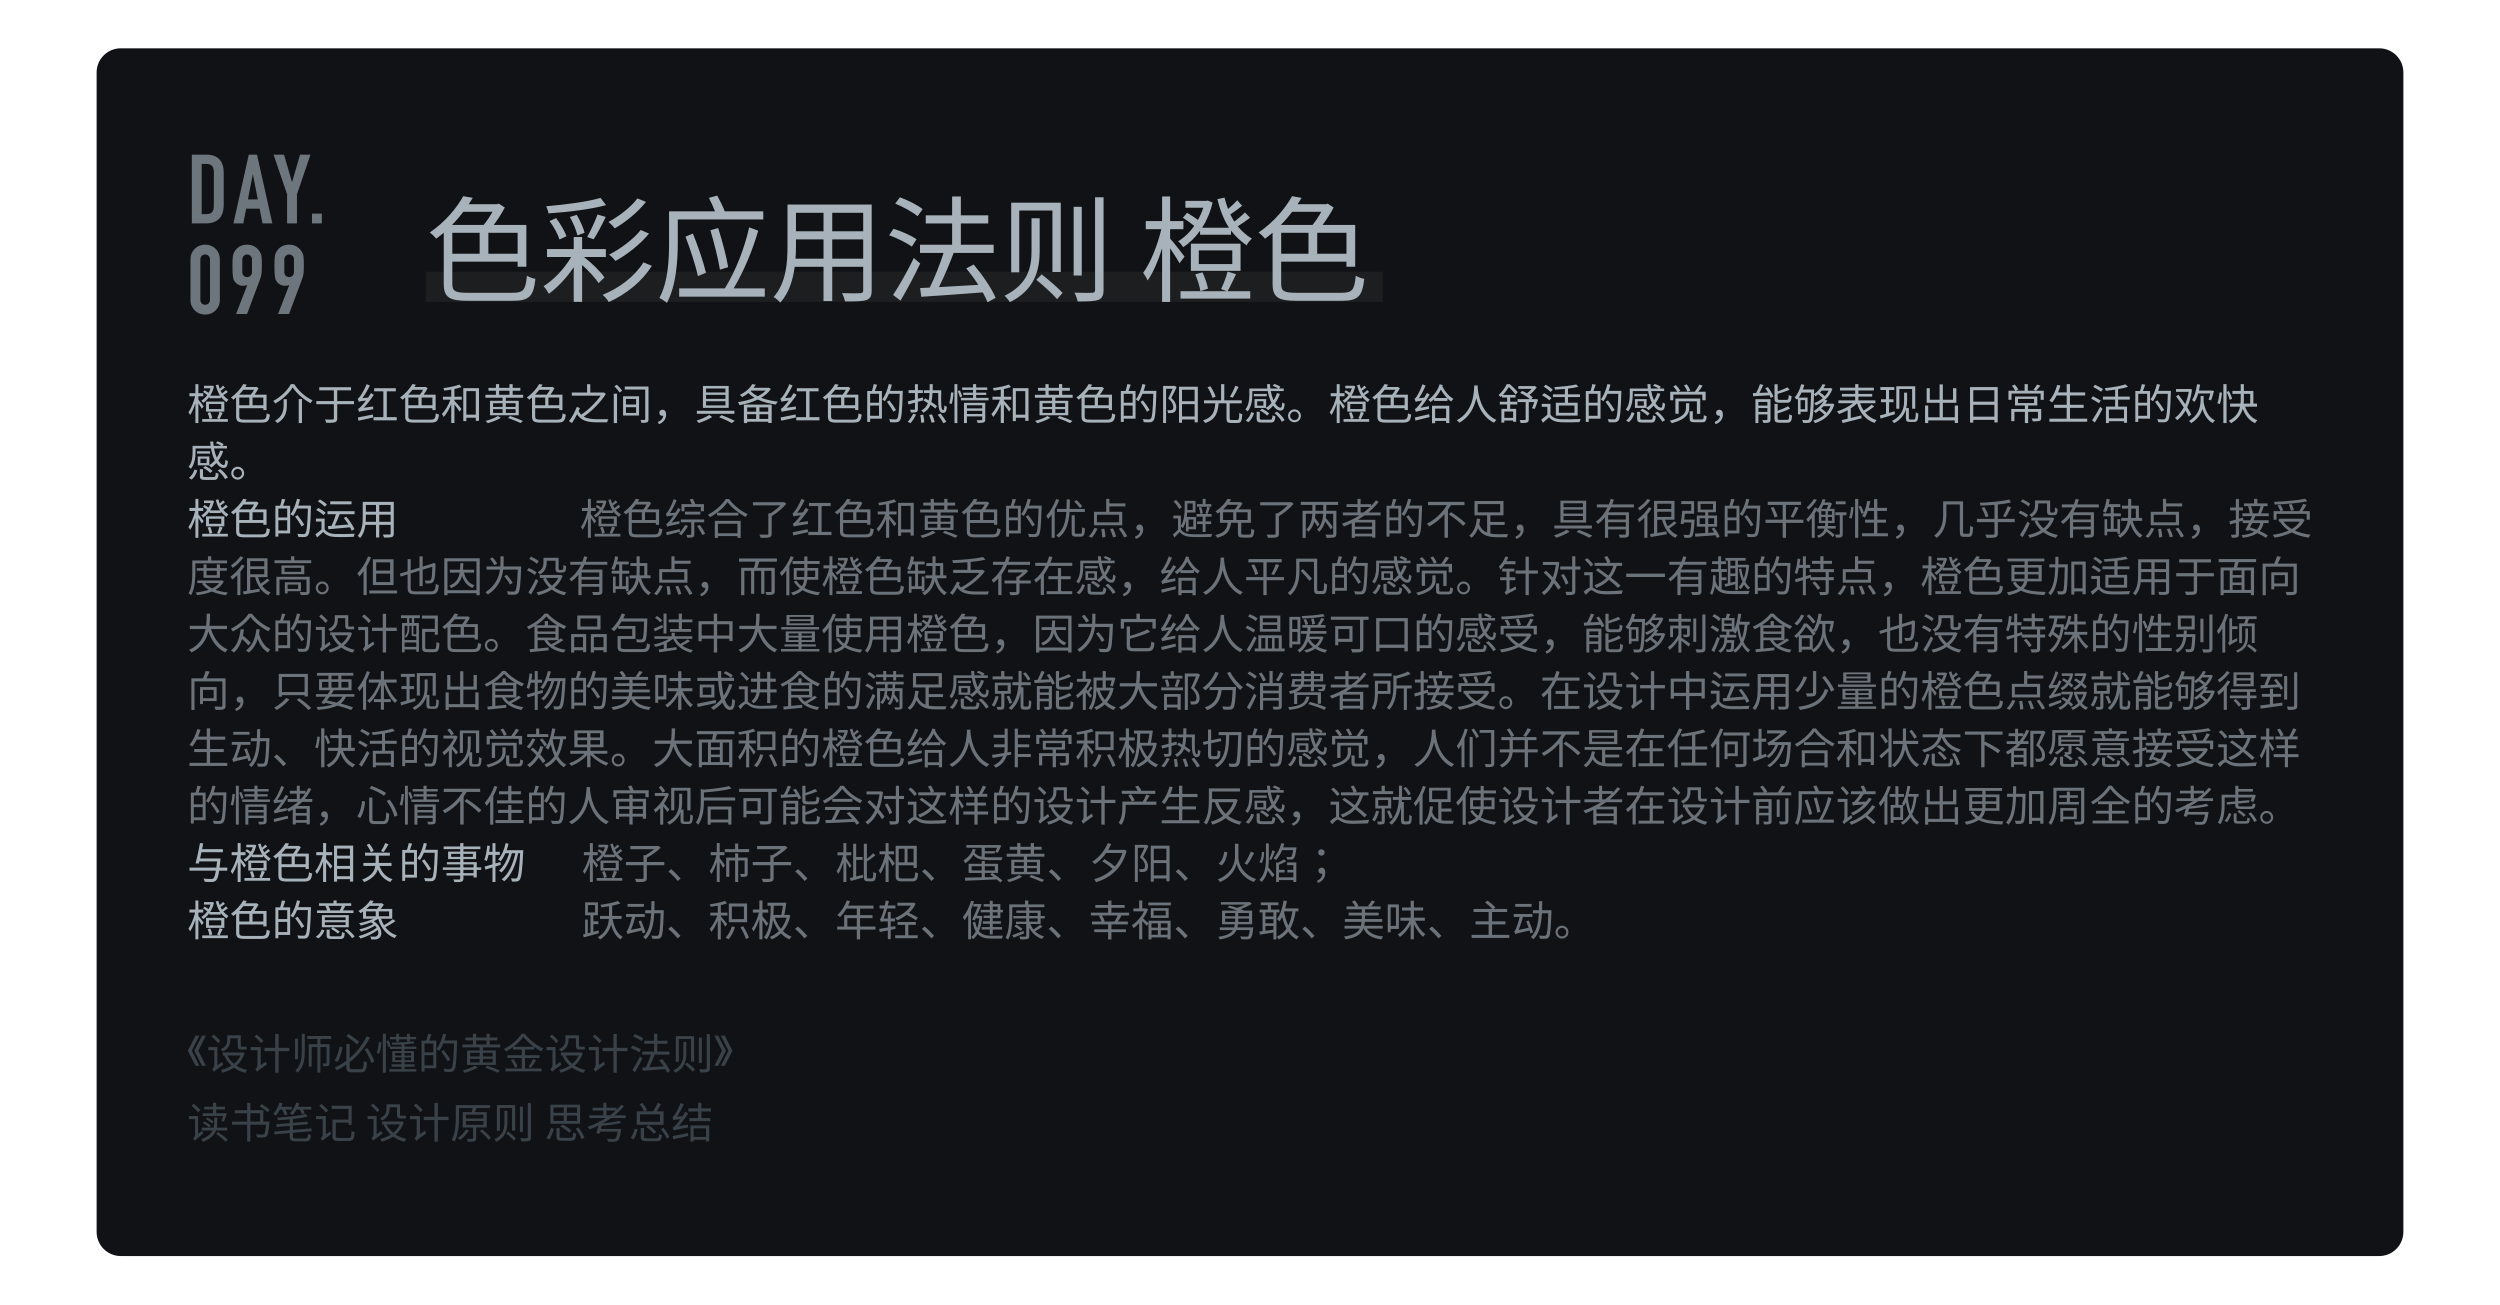
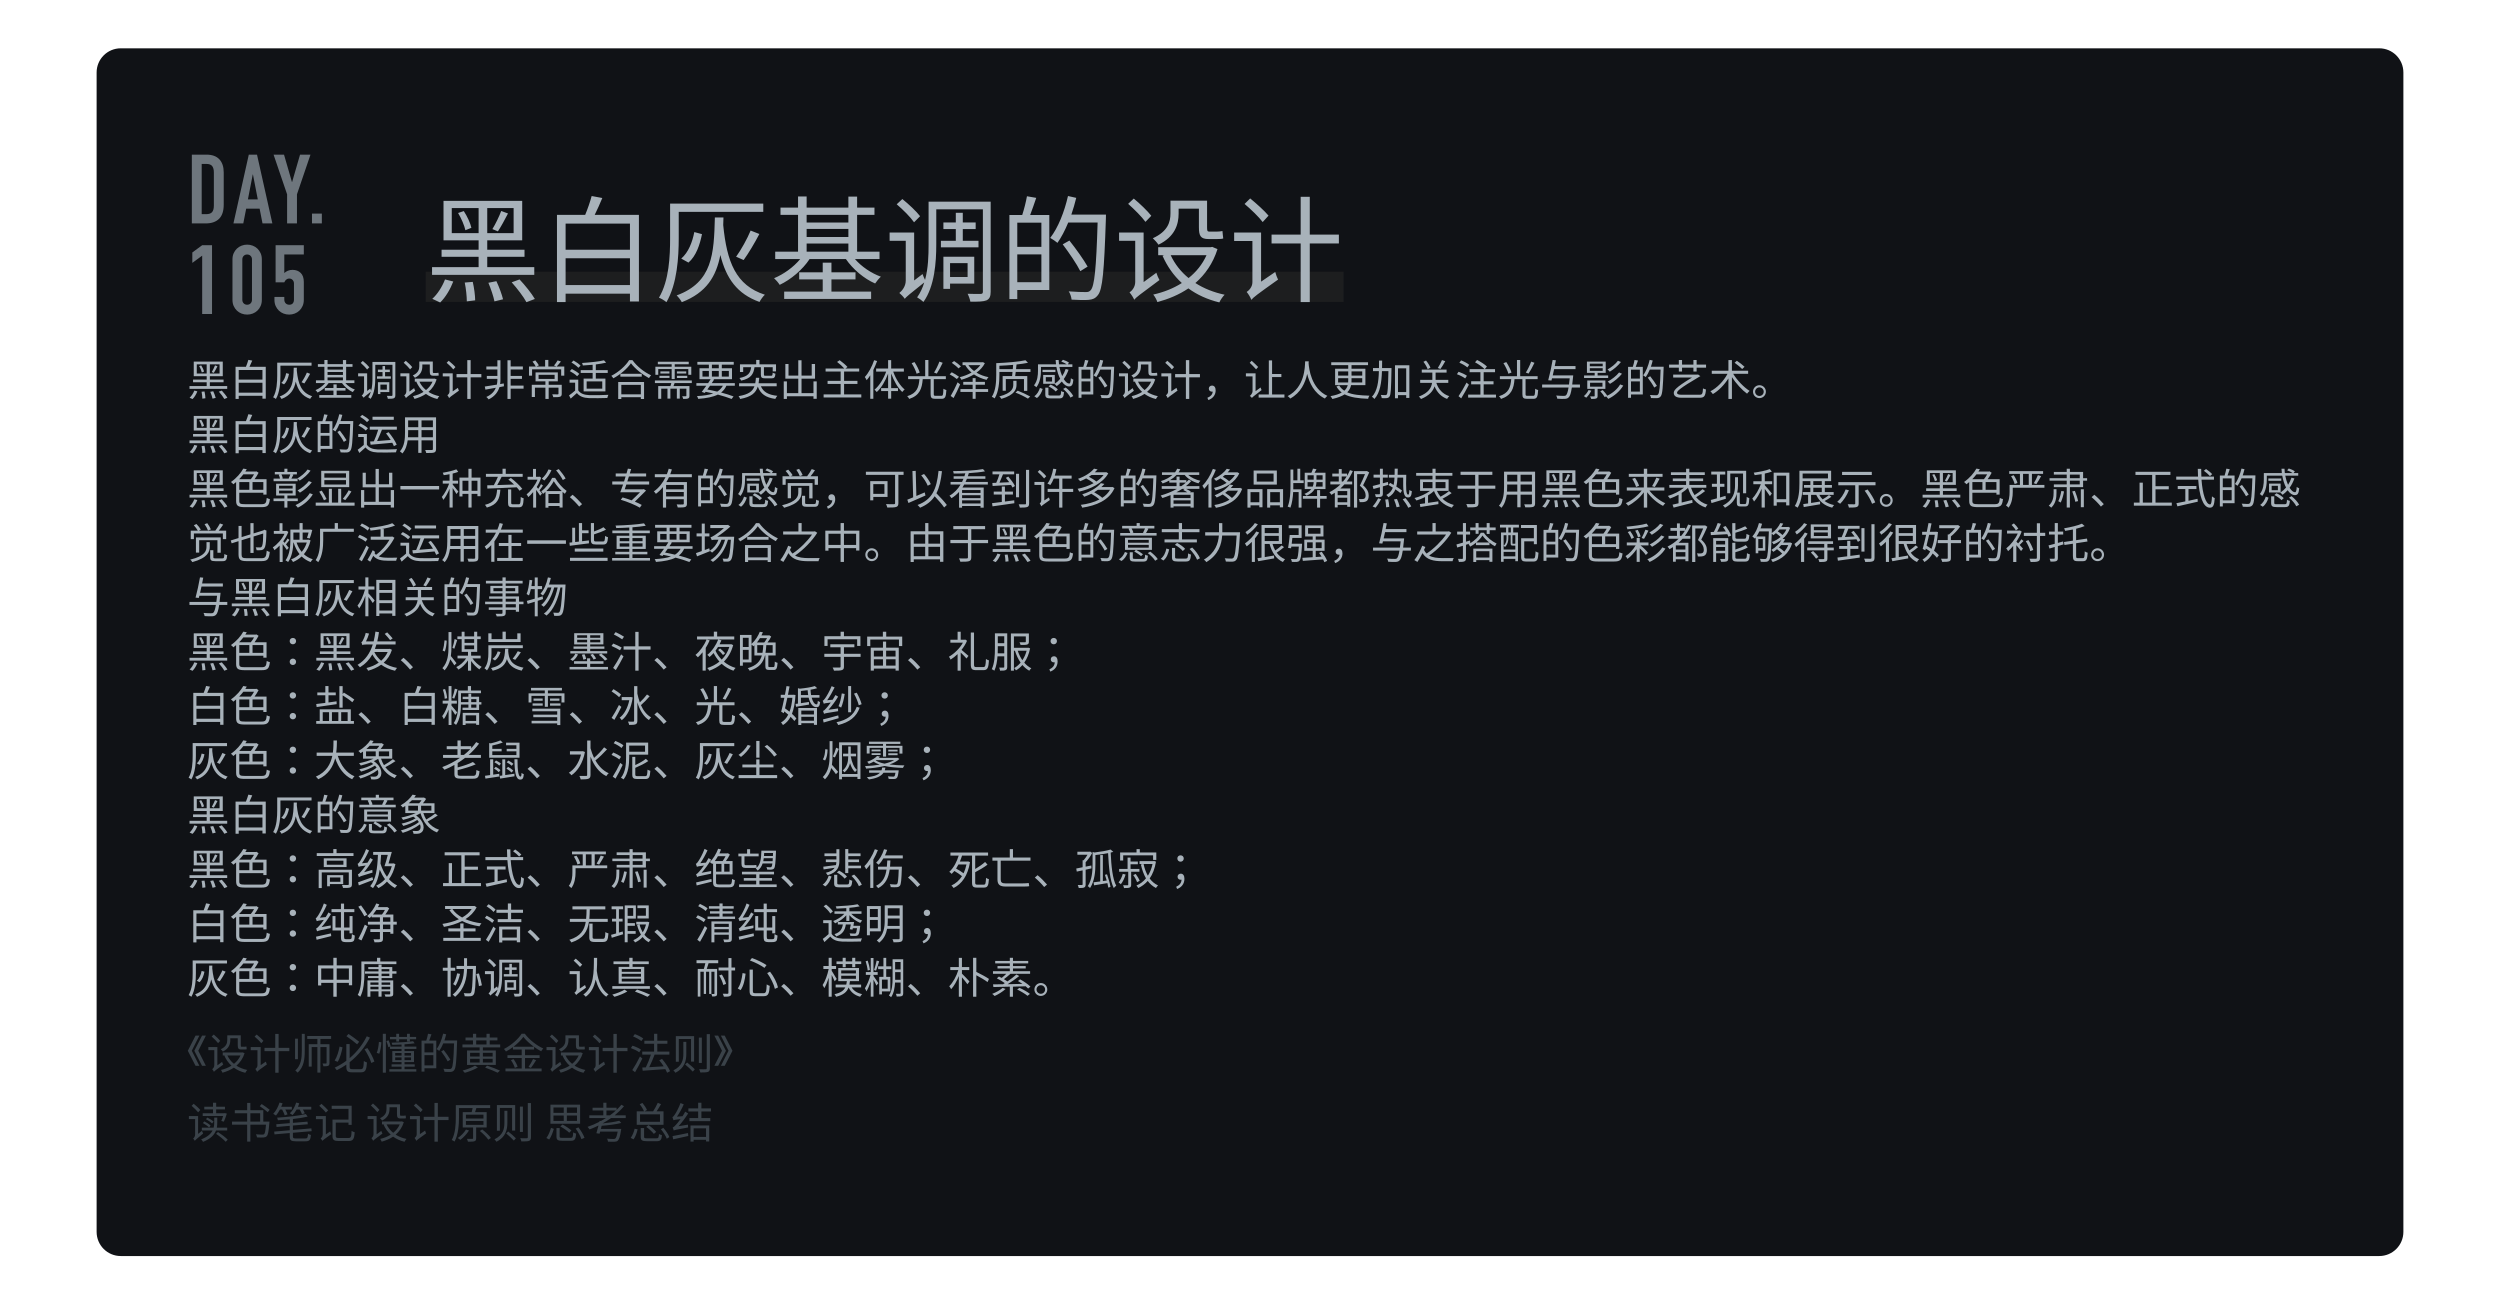
<svg xmlns="http://www.w3.org/2000/svg" width="828px" height="432px" viewBox="0 0 828 432" version="1.1">
-   <g id="99" stroke="none" stroke-width="1" fill="none" fill-rule="evenodd">
+   <g id="105" stroke="none" stroke-width="1" fill="none" fill-rule="evenodd">
    <g id="编组" transform="translate(32, 16)">
      <rect id="矩形" fill="#101216" x="0" y="0" width="764" height="400" rx="8" />
-       <path d="M31.536,58 L31.536,35.216 L36.368,35.216 C38.245,35.216 39.669,35.728 40.64,36.752 C41.611,37.776 42.096,39.227 42.096,41.104 L42.096,51.76 C42.096,53.893 41.579,55.467 40.544,56.48 C39.509,57.493 38.021,58 36.08,58 L31.536,58 Z M34.8,38.288 L34.8,54.928 L36.304,54.928 C37.221,54.928 37.872,54.699 38.256,54.24 C38.64,53.781 38.832,53.061 38.832,52.08 L38.832,41.104 C38.832,40.208 38.651,39.515 38.288,39.024 C37.925,38.533 37.264,38.288 36.304,38.288 L34.8,38.288 Z M53.376,50.032 L51.776,41.776 L51.712,41.776 L50.112,50.032 L53.376,50.032 Z M45.312,58 L50.4,35.216 L53.12,35.216 L58.208,58 L54.944,58 L53.984,53.104 L49.536,53.104 L48.576,58 L45.312,58 Z M63.088,58 L63.088,48.368 L58.608,35.216 L62.064,35.216 L64.688,44.272 L64.752,44.272 L67.376,35.216 L70.832,35.216 L66.352,48.368 L66.352,58 L63.088,58 Z M35.952,65.024 C36.592,65.024 37.205,65.136 37.792,65.36 C38.379,65.584 38.896,65.909 39.344,66.336 C39.792,66.763 40.149,67.275 40.416,67.872 C40.683,68.469 40.816,69.152 40.816,69.92 L40.816,83.296 C40.816,84.064 40.683,84.747 40.416,85.344 C40.149,85.941 39.792,86.453 39.344,86.88 C38.896,87.307 38.379,87.632 37.792,87.856 C37.205,88.08 36.592,88.192 35.952,88.192 C35.312,88.192 34.699,88.08 34.112,87.856 C33.525,87.632 33.008,87.307 32.56,86.88 C32.112,86.453 31.755,85.941 31.488,85.344 C31.221,84.747 31.088,84.064 31.088,83.296 L31.088,69.92 C31.088,69.152 31.221,68.469 31.488,67.872 C31.755,67.275 32.112,66.763 32.56,66.336 C33.008,65.909 33.525,65.584 34.112,65.36 C34.699,65.136 35.312,65.024 35.952,65.024 Z M49.856,65.024 C50.752,65.024 51.552,65.221 52.256,65.616 C52.96,66.011 53.525,66.549 53.952,67.232 C54.101,67.488 54.229,67.733 54.336,67.968 C54.443,68.203 54.528,68.48 54.592,68.8 C54.635,69.141 54.667,69.552 54.688,70.032 L54.704,70.476 C54.715,70.873 54.72,71.339 54.72,71.872 L54.714,72.71 C54.709,73.052 54.7,73.354 54.688,73.616 L54.657,74.133 C54.639,74.375 54.618,74.592 54.592,74.784 C54.528,75.125 54.459,75.429 54.384,75.696 C54.309,75.963 54.219,76.245 54.112,76.544 L49.824,88 L46.176,88 L49.888,78.432 L49.824,78.368 C49.717,78.453 49.552,78.523 49.328,78.576 C49.104,78.629 48.811,78.656 48.448,78.656 C47.872,78.656 47.339,78.517 46.848,78.24 C46.357,77.963 45.973,77.611 45.696,77.184 C45.547,76.971 45.429,76.741 45.344,76.496 C45.259,76.251 45.195,75.936 45.152,75.552 C45.099,75.232 45.06,74.842 45.036,74.381 L45.024,74.096 C45.008,73.656 44.998,73.129 44.994,72.515 L44.992,71.872 C44.992,71.232 45,70.69 45.016,70.246 L45.024,70.032 C45.041,69.648 45.072,69.308 45.116,69.013 L45.152,68.8 C45.195,68.48 45.264,68.203 45.36,67.968 C45.456,67.733 45.579,67.488 45.728,67.232 C46.155,66.528 46.725,65.984 47.44,65.6 C48.155,65.216 48.96,65.024 49.856,65.024 Z M63.76,65.024 C64.656,65.024 65.456,65.221 66.16,65.616 C66.864,66.011 67.429,66.549 67.856,67.232 C68.005,67.488 68.133,67.733 68.24,67.968 C68.347,68.203 68.432,68.48 68.496,68.8 C68.539,69.141 68.571,69.552 68.592,70.032 L68.608,70.476 C68.619,70.873 68.624,71.339 68.624,71.872 L68.618,72.71 C68.613,73.052 68.604,73.354 68.592,73.616 L68.561,74.133 C68.543,74.375 68.522,74.592 68.496,74.784 C68.432,75.125 68.363,75.429 68.288,75.696 C68.213,75.963 68.123,76.245 68.016,76.544 L63.728,88 L60.08,88 L63.792,78.432 L63.728,78.368 C63.621,78.453 63.456,78.523 63.232,78.576 C63.008,78.629 62.715,78.656 62.352,78.656 C61.776,78.656 61.243,78.517 60.752,78.24 C60.261,77.963 59.877,77.611 59.6,77.184 C59.451,76.971 59.333,76.741 59.248,76.496 C59.163,76.251 59.099,75.936 59.056,75.552 C59.003,75.232 58.964,74.842 58.94,74.381 L58.928,74.096 C58.912,73.656 58.902,73.129 58.898,72.515 L58.896,71.872 C58.896,71.232 58.904,70.69 58.92,70.246 L58.928,70.032 C58.945,69.648 58.976,69.308 59.02,69.013 L59.056,68.8 C59.099,68.48 59.168,68.203 59.264,67.968 C59.36,67.733 59.483,67.488 59.632,67.232 C60.059,66.528 60.629,65.984 61.344,65.6 C62.059,65.216 62.864,65.024 63.76,65.024 Z M35.952,68.288 C35.483,68.288 35.099,68.443 34.8,68.752 C34.501,69.061 34.352,69.451 34.352,69.92 L34.352,83.296 C34.352,83.765 34.501,84.155 34.8,84.464 C35.099,84.773 35.483,84.928 35.952,84.928 C36.421,84.928 36.805,84.773 37.104,84.464 C37.403,84.155 37.552,83.765 37.552,83.296 L37.552,69.92 C37.552,69.451 37.403,69.061 37.104,68.752 C36.805,68.443 36.421,68.288 35.952,68.288 Z M49.856,68.288 C49.429,68.288 49.056,68.437 48.736,68.736 C48.416,69.035 48.256,69.429 48.256,69.92 L48.256,74.144 C48.256,74.635 48.416,75.029 48.736,75.328 C49.056,75.627 49.429,75.776 49.856,75.776 C50.283,75.776 50.656,75.627 50.976,75.328 C51.296,75.029 51.456,74.635 51.456,74.144 L51.456,69.92 C51.456,69.429 51.296,69.035 50.976,68.736 C50.656,68.437 50.283,68.288 49.856,68.288 Z M63.76,68.288 C63.333,68.288 62.96,68.437 62.64,68.736 C62.32,69.035 62.16,69.429 62.16,69.92 L62.16,69.92 L62.16,74.144 C62.16,74.635 62.32,75.029 62.64,75.328 C62.96,75.627 63.333,75.776 63.76,75.776 C64.187,75.776 64.56,75.627 64.88,75.328 C65.2,75.029 65.36,74.635 65.36,74.144 L65.36,74.144 L65.36,69.92 C65.36,69.429 65.2,69.035 64.88,68.736 C64.56,68.437 64.187,68.288 63.76,68.288 Z M74.592,54.736 L74.592,58 L71.328,58 L71.328,54.736 L74.592,54.736 Z" id="DAY.099" fill="#6E767D" fill-rule="nonzero" />
+       <path d="M31.536,58 L31.536,35.216 L36.368,35.216 C38.245,35.216 39.669,35.728 40.64,36.752 C41.611,37.776 42.096,39.227 42.096,41.104 L42.096,51.76 C42.096,53.893 41.579,55.467 40.544,56.48 C39.509,57.493 38.021,58 36.08,58 L31.536,58 Z M34.8,38.288 L34.8,54.928 L36.304,54.928 C37.221,54.928 37.872,54.699 38.256,54.24 C38.64,53.781 38.832,53.061 38.832,52.08 L38.832,41.104 C38.832,40.208 38.651,39.515 38.288,39.024 C37.925,38.533 37.264,38.288 36.304,38.288 L34.8,38.288 Z M53.376,50.032 L51.776,41.776 L51.712,41.776 L50.112,50.032 L53.376,50.032 Z M45.312,58 L50.4,35.216 L53.12,35.216 L58.208,58 L54.944,58 L53.984,53.104 L49.536,53.104 L48.576,58 L45.312,58 Z M63.088,58 L63.088,48.368 L58.608,35.216 L62.064,35.216 L64.688,44.272 L64.752,44.272 L67.376,35.216 L70.832,35.216 L66.352,48.368 L66.352,58 L63.088,58 Z M71.328,58 L71.328,54.736 L74.592,54.736 L74.592,58 L71.328,58 Z M34.96,88 L34.96,68.672 L31.696,71.072 L31.696,67.616 L34.96,65.216 L38.224,65.216 L38.224,88 L34.96,88 Z M44.992,69.92 C44.992,69.152 45.125,68.469 45.392,67.872 C45.659,67.275 46.016,66.763 46.464,66.336 C46.912,65.909 47.429,65.584 48.016,65.36 C48.603,65.136 49.216,65.024 49.856,65.024 C50.496,65.024 51.109,65.136 51.696,65.36 C52.283,65.584 52.8,65.909 53.248,66.336 C53.696,66.763 54.053,67.275 54.32,67.872 C54.587,68.469 54.72,69.152 54.72,69.92 L54.72,83.296 C54.72,84.064 54.587,84.747 54.32,85.344 C54.053,85.941 53.696,86.453 53.248,86.88 C52.8,87.307 52.283,87.632 51.696,87.856 C51.109,88.08 50.496,88.192 49.856,88.192 C49.216,88.192 48.603,88.08 48.016,87.856 C47.429,87.632 46.912,87.307 46.464,86.88 C46.016,86.453 45.659,85.941 45.392,85.344 C45.125,84.747 44.992,84.064 44.992,83.296 L44.992,69.92 Z M48.256,83.296 C48.256,83.765 48.405,84.155 48.704,84.464 C49.003,84.773 49.387,84.928 49.856,84.928 C50.325,84.928 50.709,84.773 51.008,84.464 C51.307,84.155 51.456,83.765 51.456,83.296 L51.456,69.92 C51.456,69.451 51.307,69.061 51.008,68.752 C50.709,68.443 50.325,68.288 49.856,68.288 C49.387,68.288 49.003,68.443 48.704,68.752 C48.405,69.061 48.256,69.451 48.256,69.92 L48.256,83.296 Z M68.624,65.216 L68.624,68.288 L62.16,68.288 L62.16,74.432 C62.459,74.133 62.843,73.883 63.312,73.68 C63.781,73.477 64.304,73.376 64.88,73.376 C65.989,73.376 66.891,73.712 67.584,74.384 C68.277,75.056 68.624,76.064 68.624,77.408 L68.624,83.296 C68.624,84.064 68.491,84.747 68.224,85.344 C67.957,85.941 67.6,86.453 67.152,86.88 C66.704,87.307 66.187,87.632 65.6,87.856 C65.013,88.08 64.4,88.192 63.76,88.192 C63.12,88.192 62.507,88.08 61.92,87.856 C61.333,87.632 60.816,87.307 60.368,86.88 C59.92,86.453 59.563,85.941 59.296,85.344 C59.029,84.747 58.896,84.064 58.896,83.296 L58.896,82.336 L62.16,82.336 L62.16,83.168 C62.16,83.723 62.315,84.155 62.624,84.464 C62.933,84.773 63.333,84.928 63.824,84.928 C64.315,84.928 64.693,84.779 64.96,84.48 C65.227,84.181 65.36,83.765 65.36,83.232 L65.36,77.888 C65.36,77.44 65.216,77.056 64.928,76.736 C64.64,76.416 64.272,76.256 63.824,76.256 C63.547,76.256 63.312,76.304 63.12,76.4 C62.928,76.496 62.768,76.608 62.64,76.736 C62.512,76.864 62.416,77.003 62.352,77.152 L62.16,77.504 L62.16,77.504 L59.28,77.504 L59.28,65.216 L68.624,65.216 Z" id="DAY.105" fill="#6E767D" fill-rule="nonzero" />
    </g>
-     <rect id="矩形" fill="#1D1E1F" x="141" y="90" width="317" height="10" />
-     <text id="色彩应用法则-橙色" font-family="PingFangSC-Semibold, PingFang SC" font-size="38" font-weight="500" line-spacing="38" fill="#A8B2BA">
-       <tspan x="141" y="97">色彩应用法则 橙色</tspan>
+     <rect id="矩形" fill="#1D1E1F" x="141" y="90" width="304" height="10" />
+     <text id="黑白灰基调的设计" font-family="PingFangSC-Semibold, PingFang SC" font-size="38" font-weight="500" line-spacing="38" fill="#A8B2BA">
+       <tspan x="141" y="97">黑白灰基调的设计</tspan>
    </text>
-     <text id="橙色介于红色和黄色之间，具备红色的热情和" font-family="PingFangSC-Regular, PingFang SC" font-size="14" font-weight="normal" line-spacing="19" fill="#A8B2BA">
-       <tspan x="62" y="139">橙色介于红色和黄色之间，具备红色的热情和黄色的阳光感。橙色给人舒适的感觉，能够表现出日常生活的欢快</tspan>
-       <tspan x="62" y="158">感。</tspan>
-       <tspan x="62" y="177" font-family="PingFangSC-Medium, PingFang SC" font-weight="400">橙色的运用</tspan>
-       <tspan x="132" y="177">          </tspan>
-       <tspan x="192" y="177" fill-opacity="0.6">橙色综合了红色和黄色的优点，避免了两者的不足，具有很强的平衡性，几乎没有缺点，接受</tspan>
-       <tspan x="62" y="196" fill-opacity="0.6">度很高。但也因为没有缺点，而使橙色缺乏存在感，给人平凡的感觉。针对这一有趣的特点，橙色更加适用于面向</tspan>
-       <tspan x="62" y="215" fill-opacity="0.6">大众的设计配色。食品包装中大量使用橙色，因为它给人温暖可口的感受，能够刺激食欲，也没有特殊的性别倾</tspan>
-       <tspan x="62" y="234" fill-opacity="0.6">向，只要体现出食物的美味或进食的满足感就能被大部分消费者所接受。在设计中运用少量的橙色点缀就能够得到</tspan>
-       <tspan x="62" y="253" fill-opacity="0.6">生动、快活的视觉效果。大面积的橙色给人非常积极热切的感觉，人们并不是在任何场合和状态下都愿意接受这样</tspan>
-       <tspan x="62" y="272" fill-opacity="0.6">的情绪，心情不佳的人审视后可能会对这样的设计产生反感，这就促使设计者在设计前应该做出更加周全的考虑。</tspan>
-       <tspan x="763.008" y="272" />
-       <tspan x="62" y="291" font-family="PingFangSC-Medium, PingFang SC" font-weight="400">与橙色相关的事物</tspan>
-       <tspan x="174" y="291">    </tspan>
-       <tspan x="192.648" y="291" fill-opacity="0.6">橙子、柿子、枇杷、蛋黄、夕阳、火焰；</tspan>
-       <tspan x="445.656" y="291" />
-       <tspan x="62" y="310" font-family="PingFangSC-Medium, PingFang SC" font-weight="400">橙色的意象</tspan>
-       <tspan x="132" y="310">             </tspan>
-       <tspan x="192.606" y="310" fill-opacity="0.6">跃动、积极、年轻、健康、幸福、勇敢、美味、主动。</tspan>
+     <text id="黑白灰基调设计非常适合需要突出主体光泽质" font-family="PingFangSC-Regular, PingFang SC" font-size="14" font-weight="normal" line-spacing="18" fill="#A8B2BA">
+       <tspan x="62" y="131">黑白灰基调设计非常适合需要突出主体光泽质感的设计，让人更加关注光与影的艺术。</tspan>
+       <tspan x="62" y="149">黑白灰的运用</tspan>
+       <tspan x="62" y="167">黑色彰显出一种充裕、专有的感觉，可以看到许多的奢侈品牌都热衷于用黑色来表现和展示。黑色严肃、正式的感</tspan>
+       <tspan x="62" y="185">觉也被广泛运用在一些重要场合之中。由于黑色的意志力很强，与之搭配的色彩都能够得到很好的衬托。</tspan>
+       <tspan x="62" y="203">与黑白灰相关的事物</tspan>
+       <tspan x="62" y="221">黑色：黑发、煤炭、墨汁、夜晚、宇宙、礼服；</tspan>
+       <tspan x="62" y="239">白色：盐、白糖、雪、冰、光、婚纱；</tspan>
+       <tspan x="62" y="257">灰色：大象、老鼠、水泥、灰尘、烟雾；</tspan>
+       <tspan x="62" y="275">黑白灰的意象</tspan>
+       <tspan x="62" y="293">黑色：高级、正式、严肃、绝望、悲伤、死亡、孤寂；</tspan>
+       <tspan x="62" y="311">白色：纯净、圣洁、无瑕、清纯、透明；</tspan>
+       <tspan x="62" y="329">灰色：中庸、协调、认真、耐心、模糊、朴素。</tspan>
    </text>
    <text id="《设计师必懂的黄金设计法则》-读书笔记" font-family="PingFangSC-Regular, PingFang SC" font-size="14" font-weight="normal" line-spacing="24" fill="#3A4249">
      <tspan x="62" y="353">《设计师必懂的黄金设计法则》     </tspan>
      <tspan x="62" y="377">读书笔记 设计原则 思考总结</tspan>
    </text>
  </g>
</svg>
